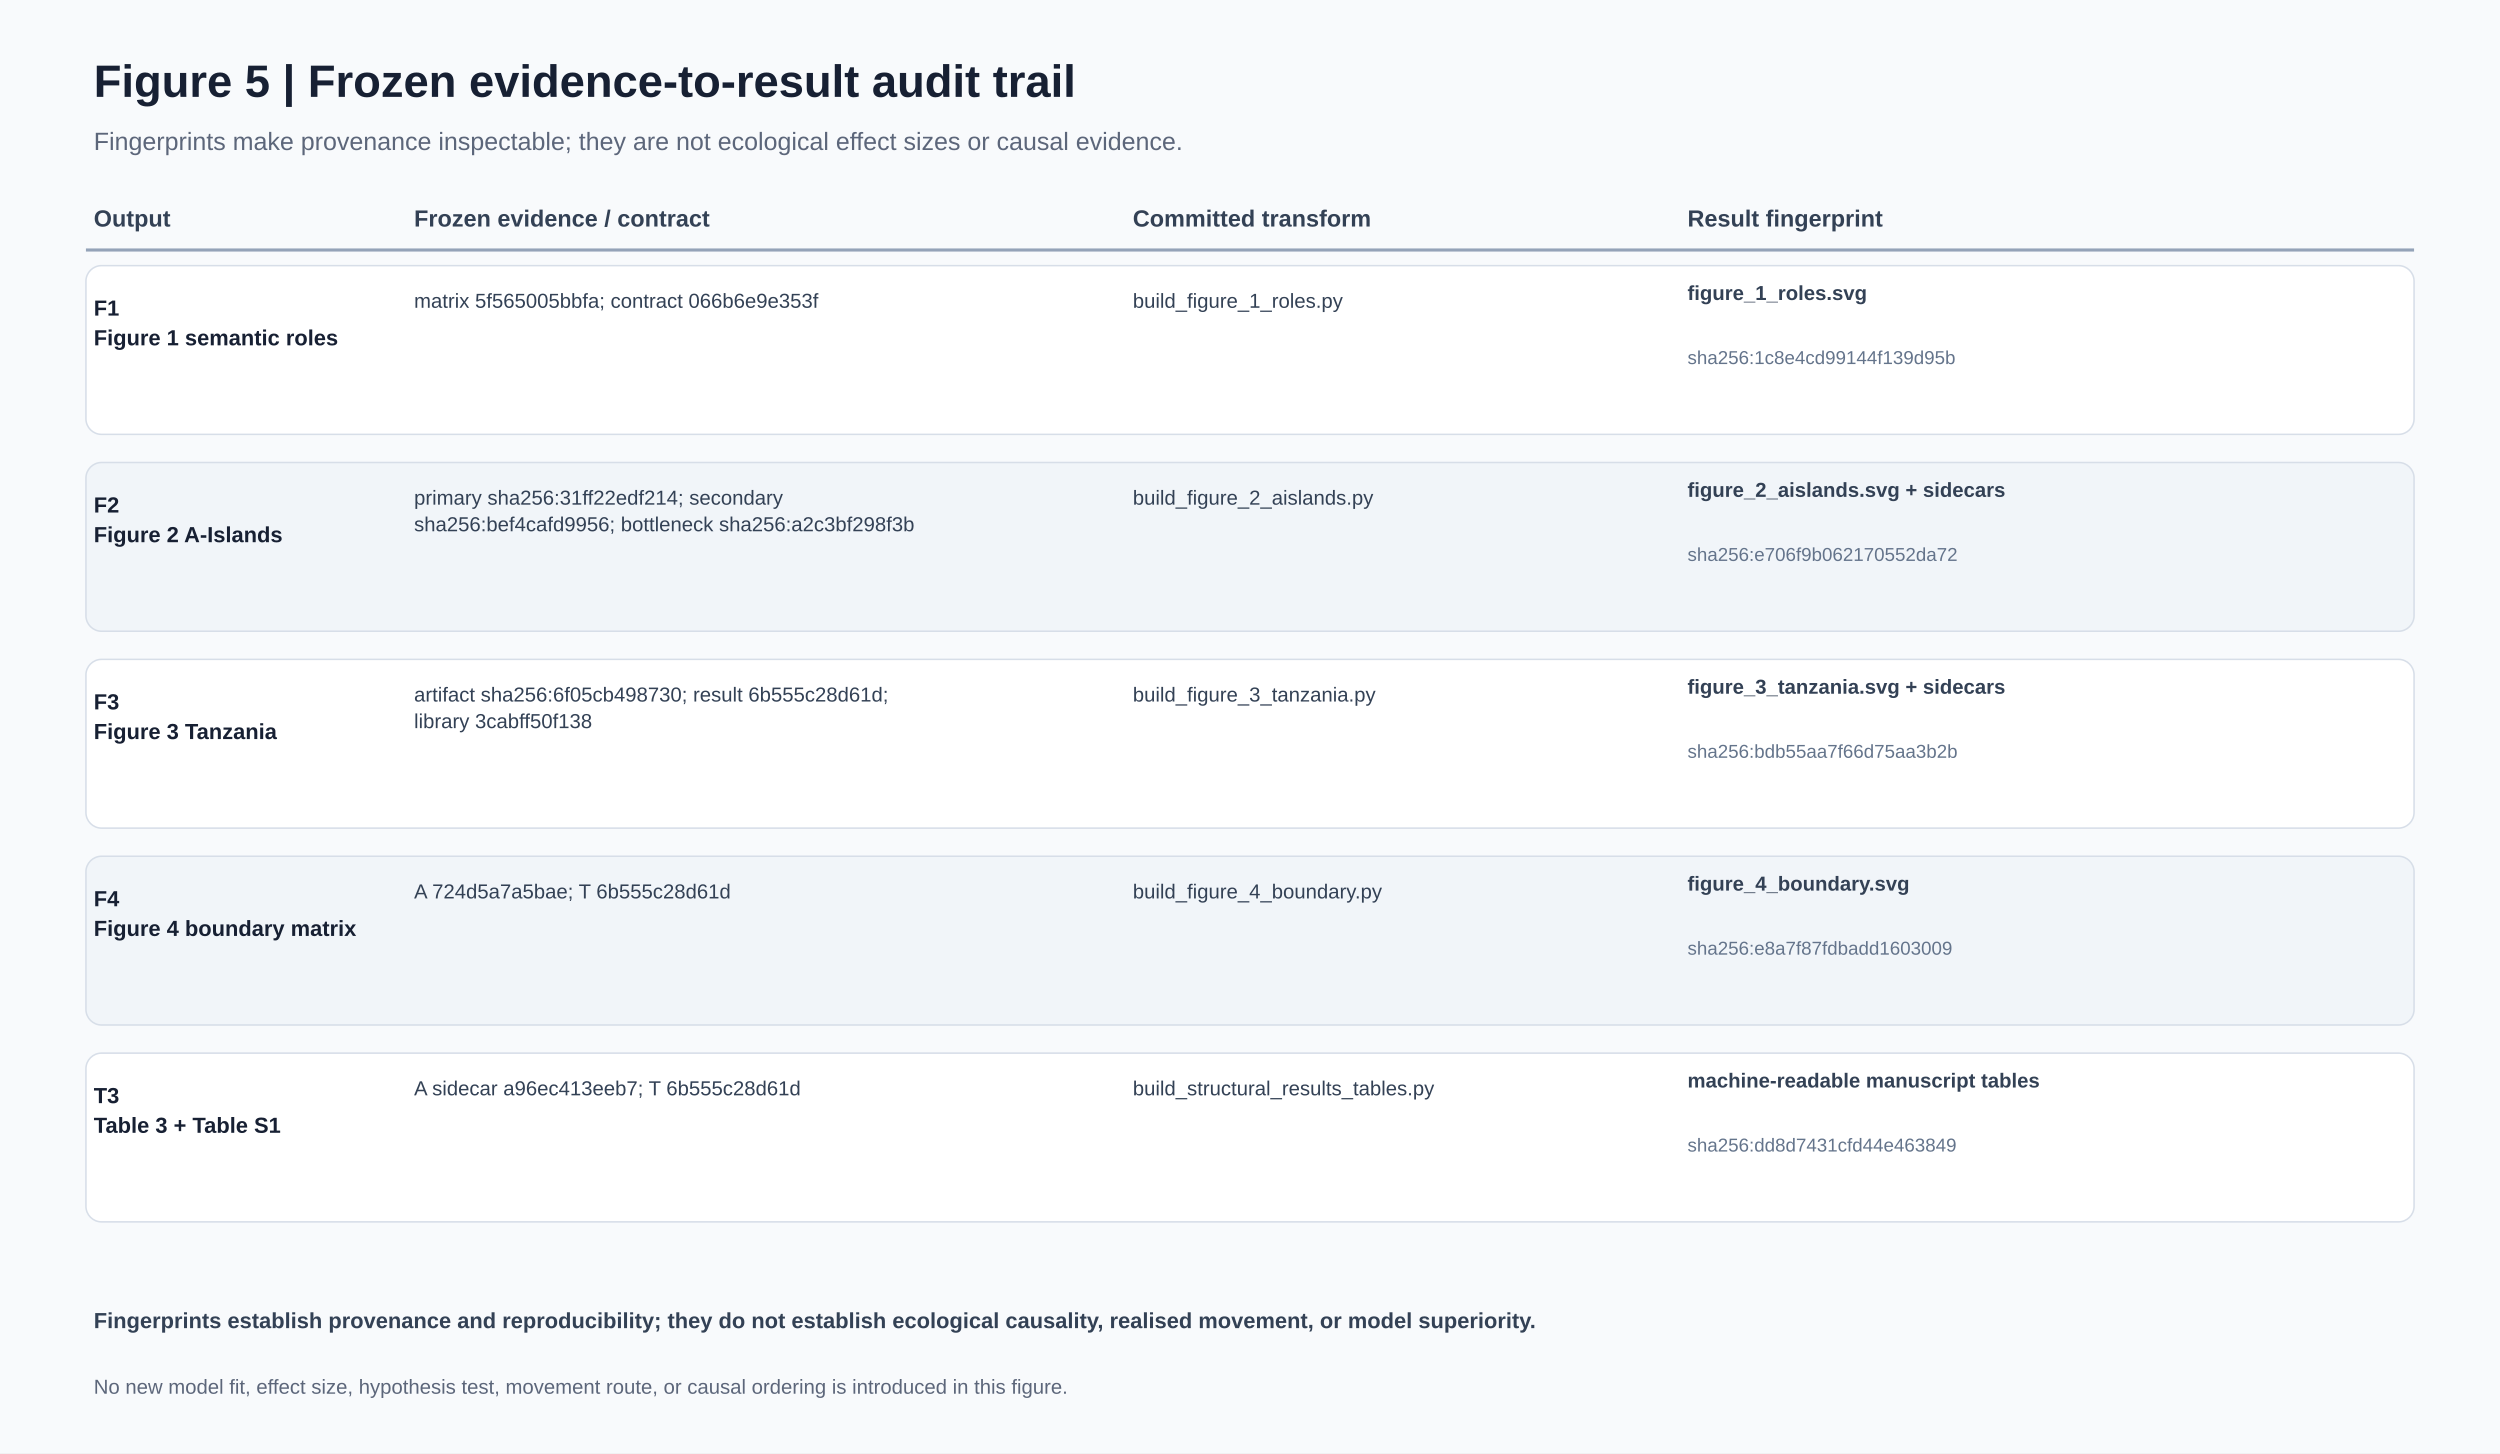
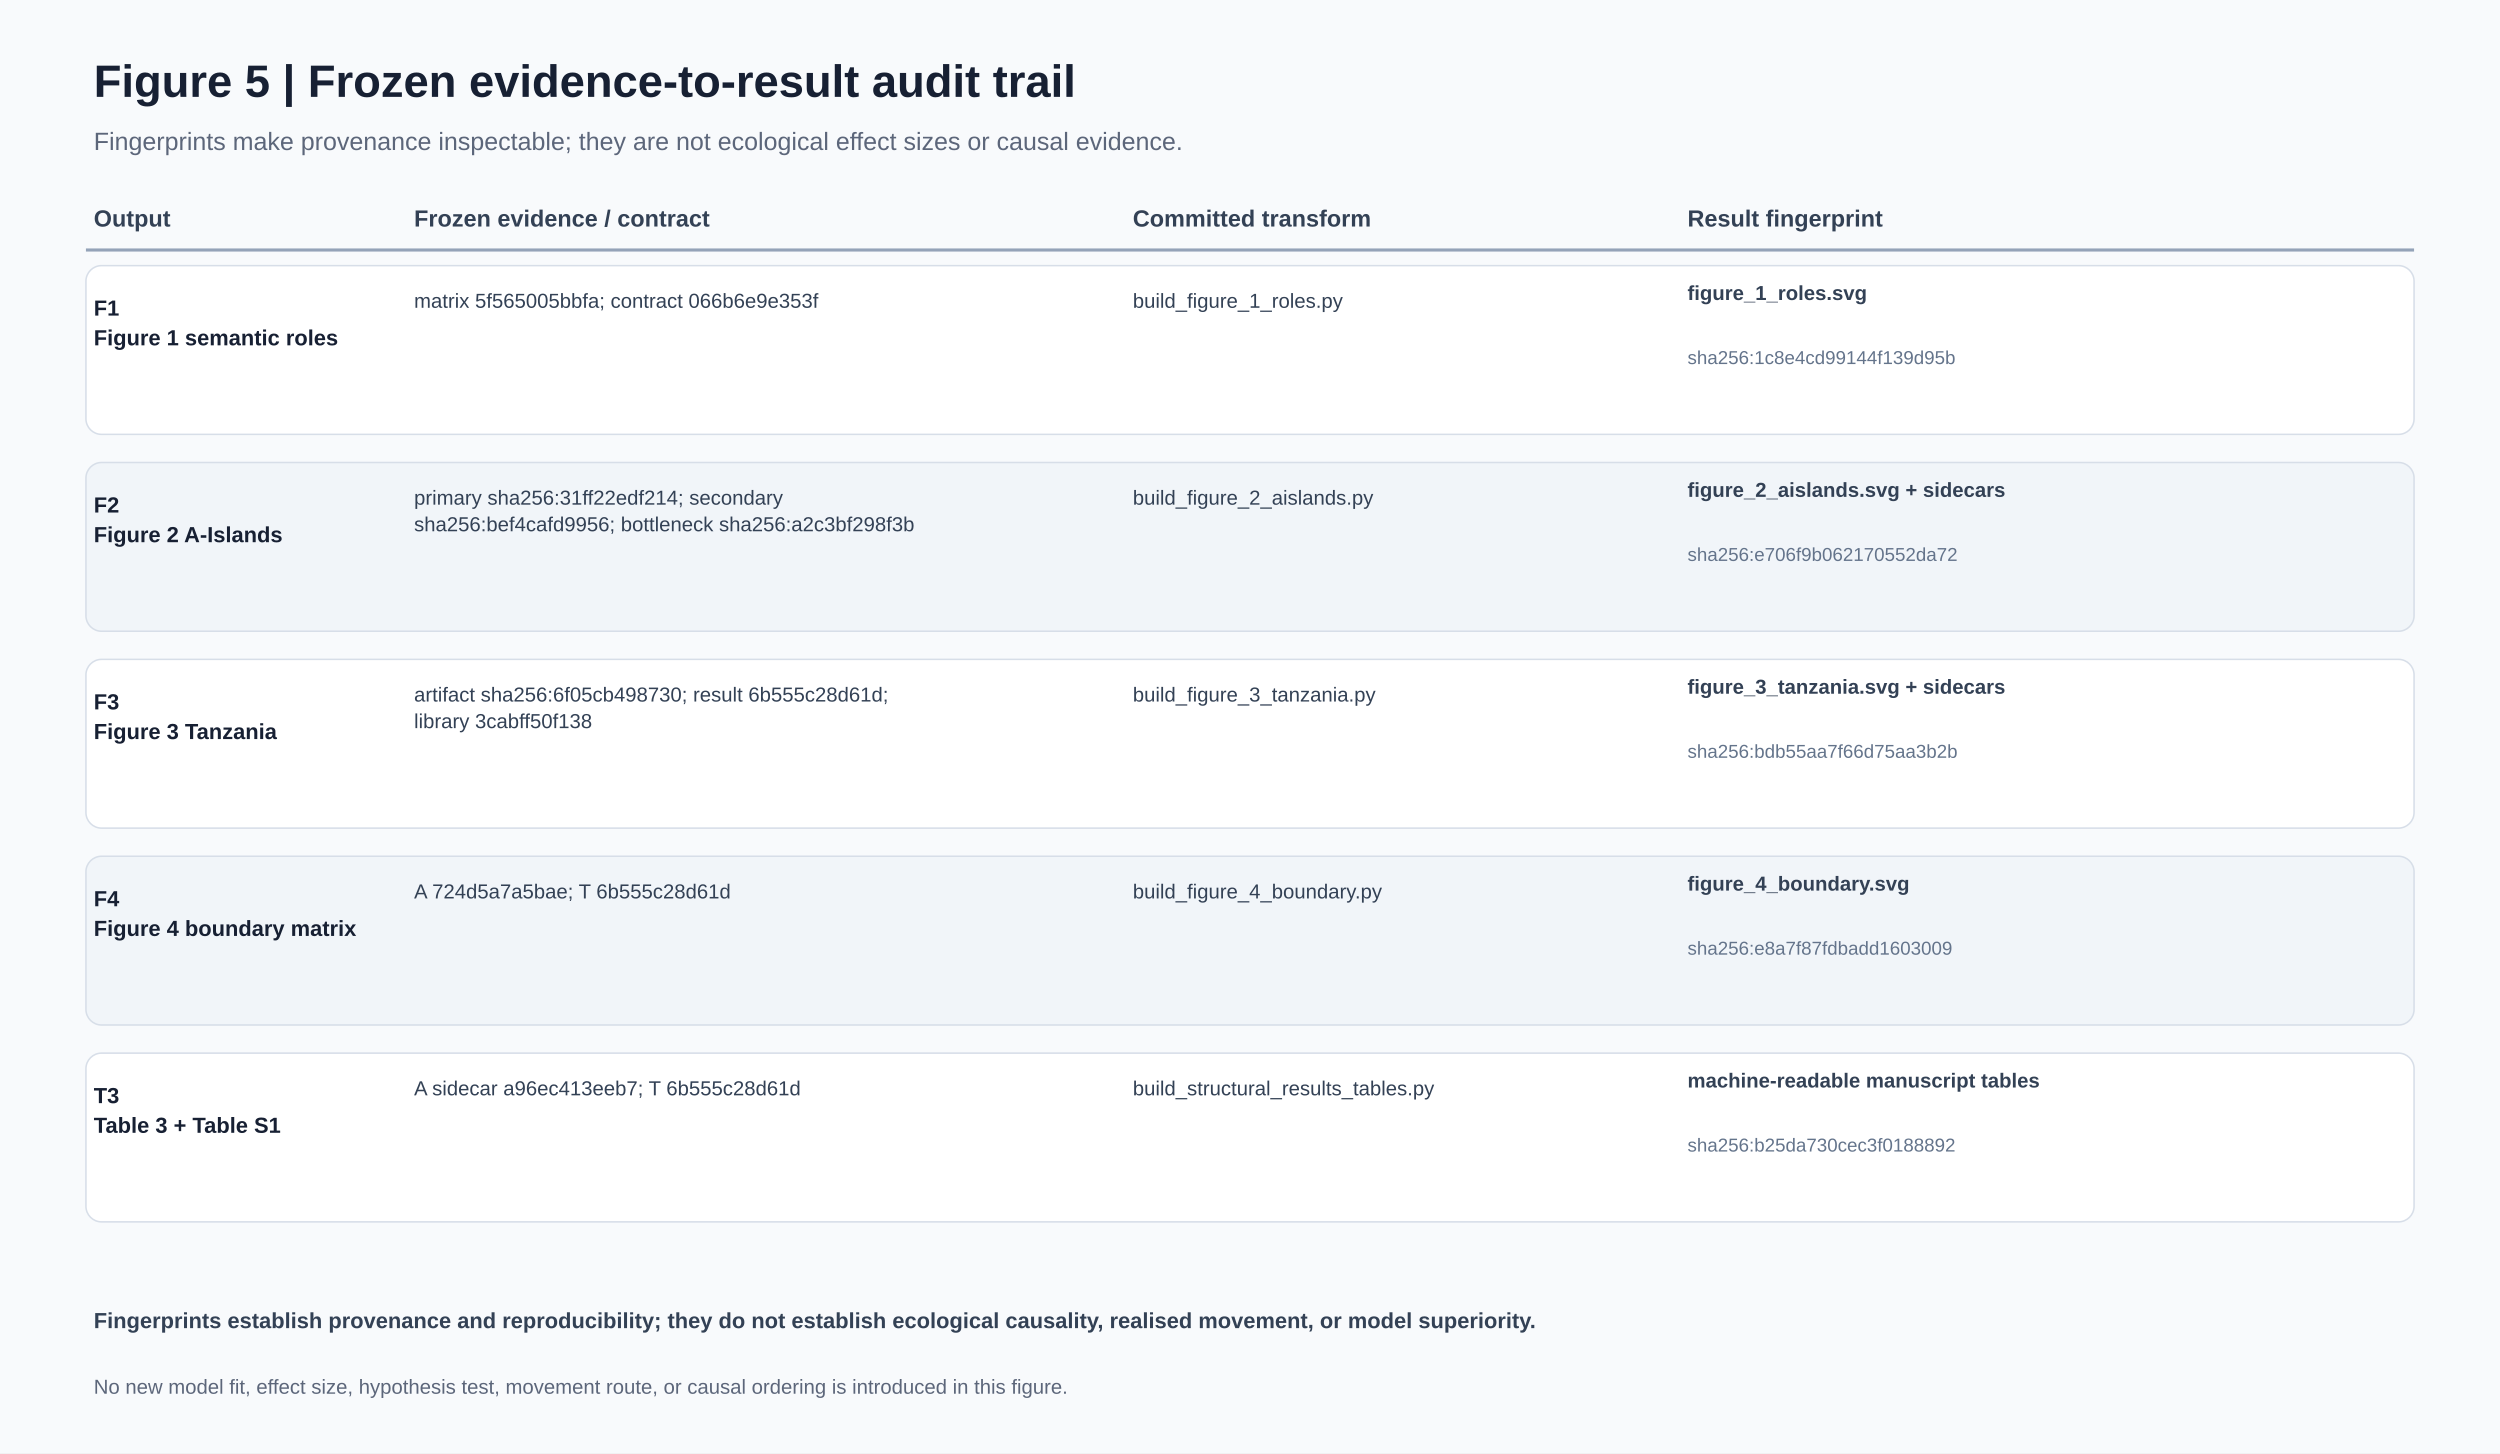
<svg xmlns="http://www.w3.org/2000/svg" width="1600" height="930" viewBox="0 0 1600 930">
  <rect width="1600" height="930" fill="#f8fafc" />
  <text x="60" y="62" font-family="Arial,Helvetica,sans-serif" font-size="29" font-weight="700" fill="#172033">
    <tspan x="60" dy="0">Figure 5 | Frozen evidence-to-result audit trail</tspan>
  </text>
  <text x="60" y="96" font-family="Arial,Helvetica,sans-serif" font-size="16" font-weight="400" fill="#5c667a">
    <tspan x="60" dy="0">Fingerprints make provenance inspectable; they are not ecological effect sizes or causal evidence.</tspan>
  </text>
  <text x="60" y="145" font-family="Arial,Helvetica,sans-serif" font-size="15" font-weight="700" fill="#334155">
    <tspan x="60" dy="0">Output</tspan>
  </text>
  <text x="265" y="145" font-family="Arial,Helvetica,sans-serif" font-size="15" font-weight="700" fill="#334155">
    <tspan x="265" dy="0">Frozen evidence / contract</tspan>
  </text>
  <text x="725" y="145" font-family="Arial,Helvetica,sans-serif" font-size="15" font-weight="700" fill="#334155">
    <tspan x="725" dy="0">Committed transform</tspan>
  </text>
  <text x="1080" y="145" font-family="Arial,Helvetica,sans-serif" font-size="15" font-weight="700" fill="#334155">
    <tspan x="1080" dy="0">Result fingerprint</tspan>
  </text>
  <line x1="55" y1="160" x2="1545" y2="160" stroke="#94a3b8" stroke-width="2" />
  <rect x="55" y="170" width="1490" height="108" rx="10" fill="#ffffff" stroke="#d7dee8" />
  <text x="60" y="202" font-family="Arial,Helvetica,sans-serif" font-size="14" font-weight="700" fill="#172033">
    <tspan x="60" dy="0">F1</tspan>
    <tspan x="60" dy="19">Figure 1 semantic roles</tspan>
  </text>
  <text x="265" y="197" font-family="Arial,Helvetica,sans-serif" font-size="13" font-weight="400" fill="#334155">
    <tspan x="265" dy="0">matrix 5f565005bbfa; contract 066b6e9e353f</tspan>
  </text>
  <text x="725" y="197" font-family="Arial,Helvetica,sans-serif" font-size="13" font-weight="400" fill="#334155">
    <tspan x="725" dy="0">build_figure_1_roles.py</tspan>
  </text>
  <text x="1080" y="192" font-family="Arial,Helvetica,sans-serif" font-size="13" font-weight="700" fill="#334155">
    <tspan x="1080" dy="0">figure_1_roles.svg</tspan>
  </text>
  <text x="1080" y="233" font-family="Arial,Helvetica,sans-serif" font-size="12" font-weight="400" fill="#64748b">
    <tspan x="1080" dy="0">sha256:1c8e4cd99144f139d95b</tspan>
  </text>
  <rect x="55" y="296" width="1490" height="108" rx="10" fill="#f1f5f9" stroke="#d7dee8" />
  <text x="60" y="328" font-family="Arial,Helvetica,sans-serif" font-size="14" font-weight="700" fill="#172033">
    <tspan x="60" dy="0">F2</tspan>
    <tspan x="60" dy="19">Figure 2 A-Islands</tspan>
  </text>
  <text x="265" y="323" font-family="Arial,Helvetica,sans-serif" font-size="13" font-weight="400" fill="#334155">
    <tspan x="265" dy="0">primary sha256:31ff22edf214; secondary</tspan>
    <tspan x="265" dy="17">sha256:bef4cafd9956; bottleneck sha256:a2c3bf298f3b</tspan>
  </text>
  <text x="725" y="323" font-family="Arial,Helvetica,sans-serif" font-size="13" font-weight="400" fill="#334155">
    <tspan x="725" dy="0">build_figure_2_aislands.py</tspan>
  </text>
  <text x="1080" y="318" font-family="Arial,Helvetica,sans-serif" font-size="13" font-weight="700" fill="#334155">
    <tspan x="1080" dy="0">figure_2_aislands.svg + sidecars</tspan>
  </text>
  <text x="1080" y="359" font-family="Arial,Helvetica,sans-serif" font-size="12" font-weight="400" fill="#64748b">
    <tspan x="1080" dy="0">sha256:e706f9b062170552da72</tspan>
  </text>
  <rect x="55" y="422" width="1490" height="108" rx="10" fill="#ffffff" stroke="#d7dee8" />
  <text x="60" y="454" font-family="Arial,Helvetica,sans-serif" font-size="14" font-weight="700" fill="#172033">
    <tspan x="60" dy="0">F3</tspan>
    <tspan x="60" dy="19">Figure 3 Tanzania</tspan>
  </text>
  <text x="265" y="449" font-family="Arial,Helvetica,sans-serif" font-size="13" font-weight="400" fill="#334155">
    <tspan x="265" dy="0">artifact sha256:6f05cb498730; result 6b555c28d61d;</tspan>
    <tspan x="265" dy="17">library 3cabff50f138</tspan>
  </text>
  <text x="725" y="449" font-family="Arial,Helvetica,sans-serif" font-size="13" font-weight="400" fill="#334155">
    <tspan x="725" dy="0">build_figure_3_tanzania.py</tspan>
  </text>
  <text x="1080" y="444" font-family="Arial,Helvetica,sans-serif" font-size="13" font-weight="700" fill="#334155">
    <tspan x="1080" dy="0">figure_3_tanzania.svg + sidecars</tspan>
  </text>
  <text x="1080" y="485" font-family="Arial,Helvetica,sans-serif" font-size="12" font-weight="400" fill="#64748b">
    <tspan x="1080" dy="0">sha256:bdb55aa7f66d75aa3b2b</tspan>
  </text>
  <rect x="55" y="548" width="1490" height="108" rx="10" fill="#f1f5f9" stroke="#d7dee8" />
  <text x="60" y="580" font-family="Arial,Helvetica,sans-serif" font-size="14" font-weight="700" fill="#172033">
    <tspan x="60" dy="0">F4</tspan>
    <tspan x="60" dy="19">Figure 4 boundary matrix</tspan>
  </text>
  <text x="265" y="575" font-family="Arial,Helvetica,sans-serif" font-size="13" font-weight="400" fill="#334155">
    <tspan x="265" dy="0">A 724d5a7a5bae; T 6b555c28d61d</tspan>
  </text>
  <text x="725" y="575" font-family="Arial,Helvetica,sans-serif" font-size="13" font-weight="400" fill="#334155">
    <tspan x="725" dy="0">build_figure_4_boundary.py</tspan>
  </text>
  <text x="1080" y="570" font-family="Arial,Helvetica,sans-serif" font-size="13" font-weight="700" fill="#334155">
    <tspan x="1080" dy="0">figure_4_boundary.svg</tspan>
  </text>
  <text x="1080" y="611" font-family="Arial,Helvetica,sans-serif" font-size="12" font-weight="400" fill="#64748b">
    <tspan x="1080" dy="0">sha256:e8a7f87fdbadd1603009</tspan>
  </text>
  <rect x="55" y="674" width="1490" height="108" rx="10" fill="#ffffff" stroke="#d7dee8" />
  <text x="60" y="706" font-family="Arial,Helvetica,sans-serif" font-size="14" font-weight="700" fill="#172033">
    <tspan x="60" dy="0">T3</tspan>
    <tspan x="60" dy="19">Table 3 + Table S1</tspan>
  </text>
  <text x="265" y="701" font-family="Arial,Helvetica,sans-serif" font-size="13" font-weight="400" fill="#334155">
    <tspan x="265" dy="0">A sidecar a96ec413eeb7; T 6b555c28d61d</tspan>
  </text>
  <text x="725" y="701" font-family="Arial,Helvetica,sans-serif" font-size="13" font-weight="400" fill="#334155">
    <tspan x="725" dy="0">build_structural_results_tables.py</tspan>
  </text>
  <text x="1080" y="696" font-family="Arial,Helvetica,sans-serif" font-size="13" font-weight="700" fill="#334155">
    <tspan x="1080" dy="0">machine-readable manuscript tables</tspan>
  </text>
  <text x="1080" y="737" font-family="Arial,Helvetica,sans-serif" font-size="12" font-weight="400" fill="#64748b">
-     <tspan x="1080" dy="0">sha256:dd8d7431cfd44e463849</tspan>
+     <tspan x="1080" dy="0">sha256:b25da730cec3f0188892</tspan>
  </text>
  <text x="60" y="850" font-family="Arial,Helvetica,sans-serif" font-size="14" font-weight="700" fill="#334155">
    <tspan x="60" dy="0">Fingerprints establish provenance and reproducibility; they do not establish ecological causality, realised movement, or model superiority.</tspan>
  </text>
  <text x="60" y="892" font-family="Arial,Helvetica,sans-serif" font-size="13" font-weight="400" fill="#5c667a">
    <tspan x="60" dy="0">No new model fit, effect size, hypothesis test, movement route, or causal ordering is introduced in this figure.</tspan>
  </text>
</svg>
